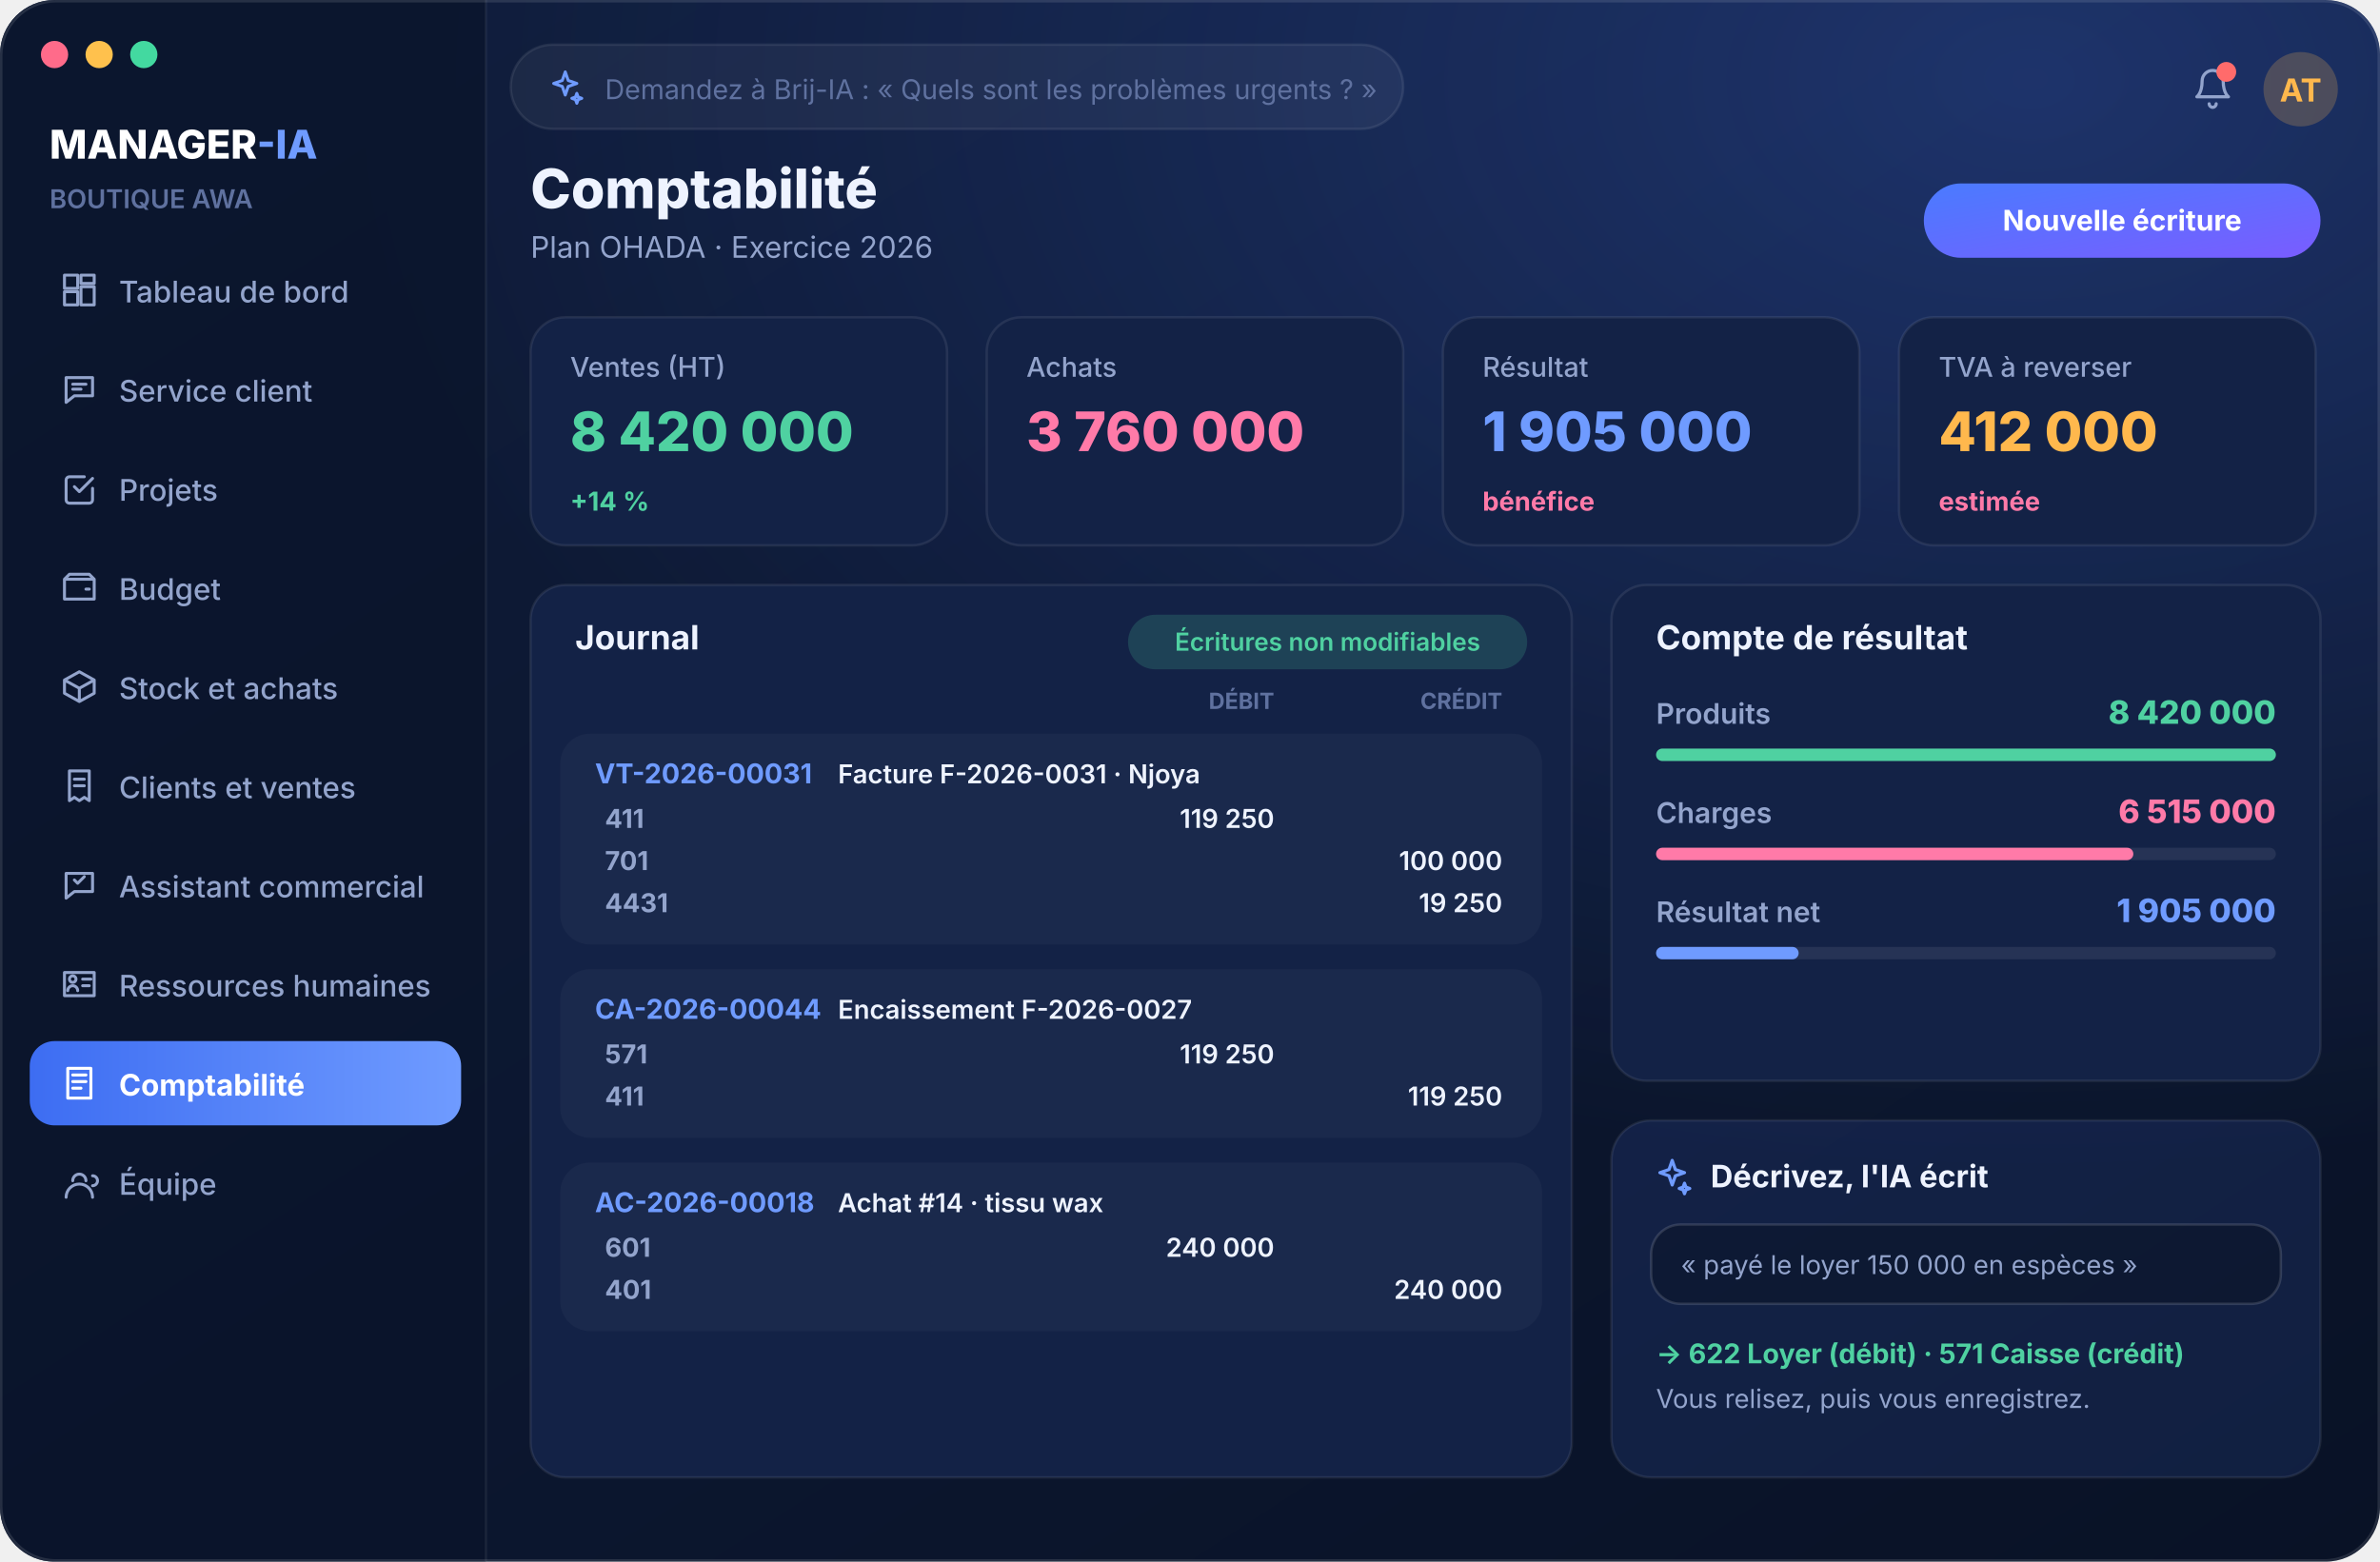
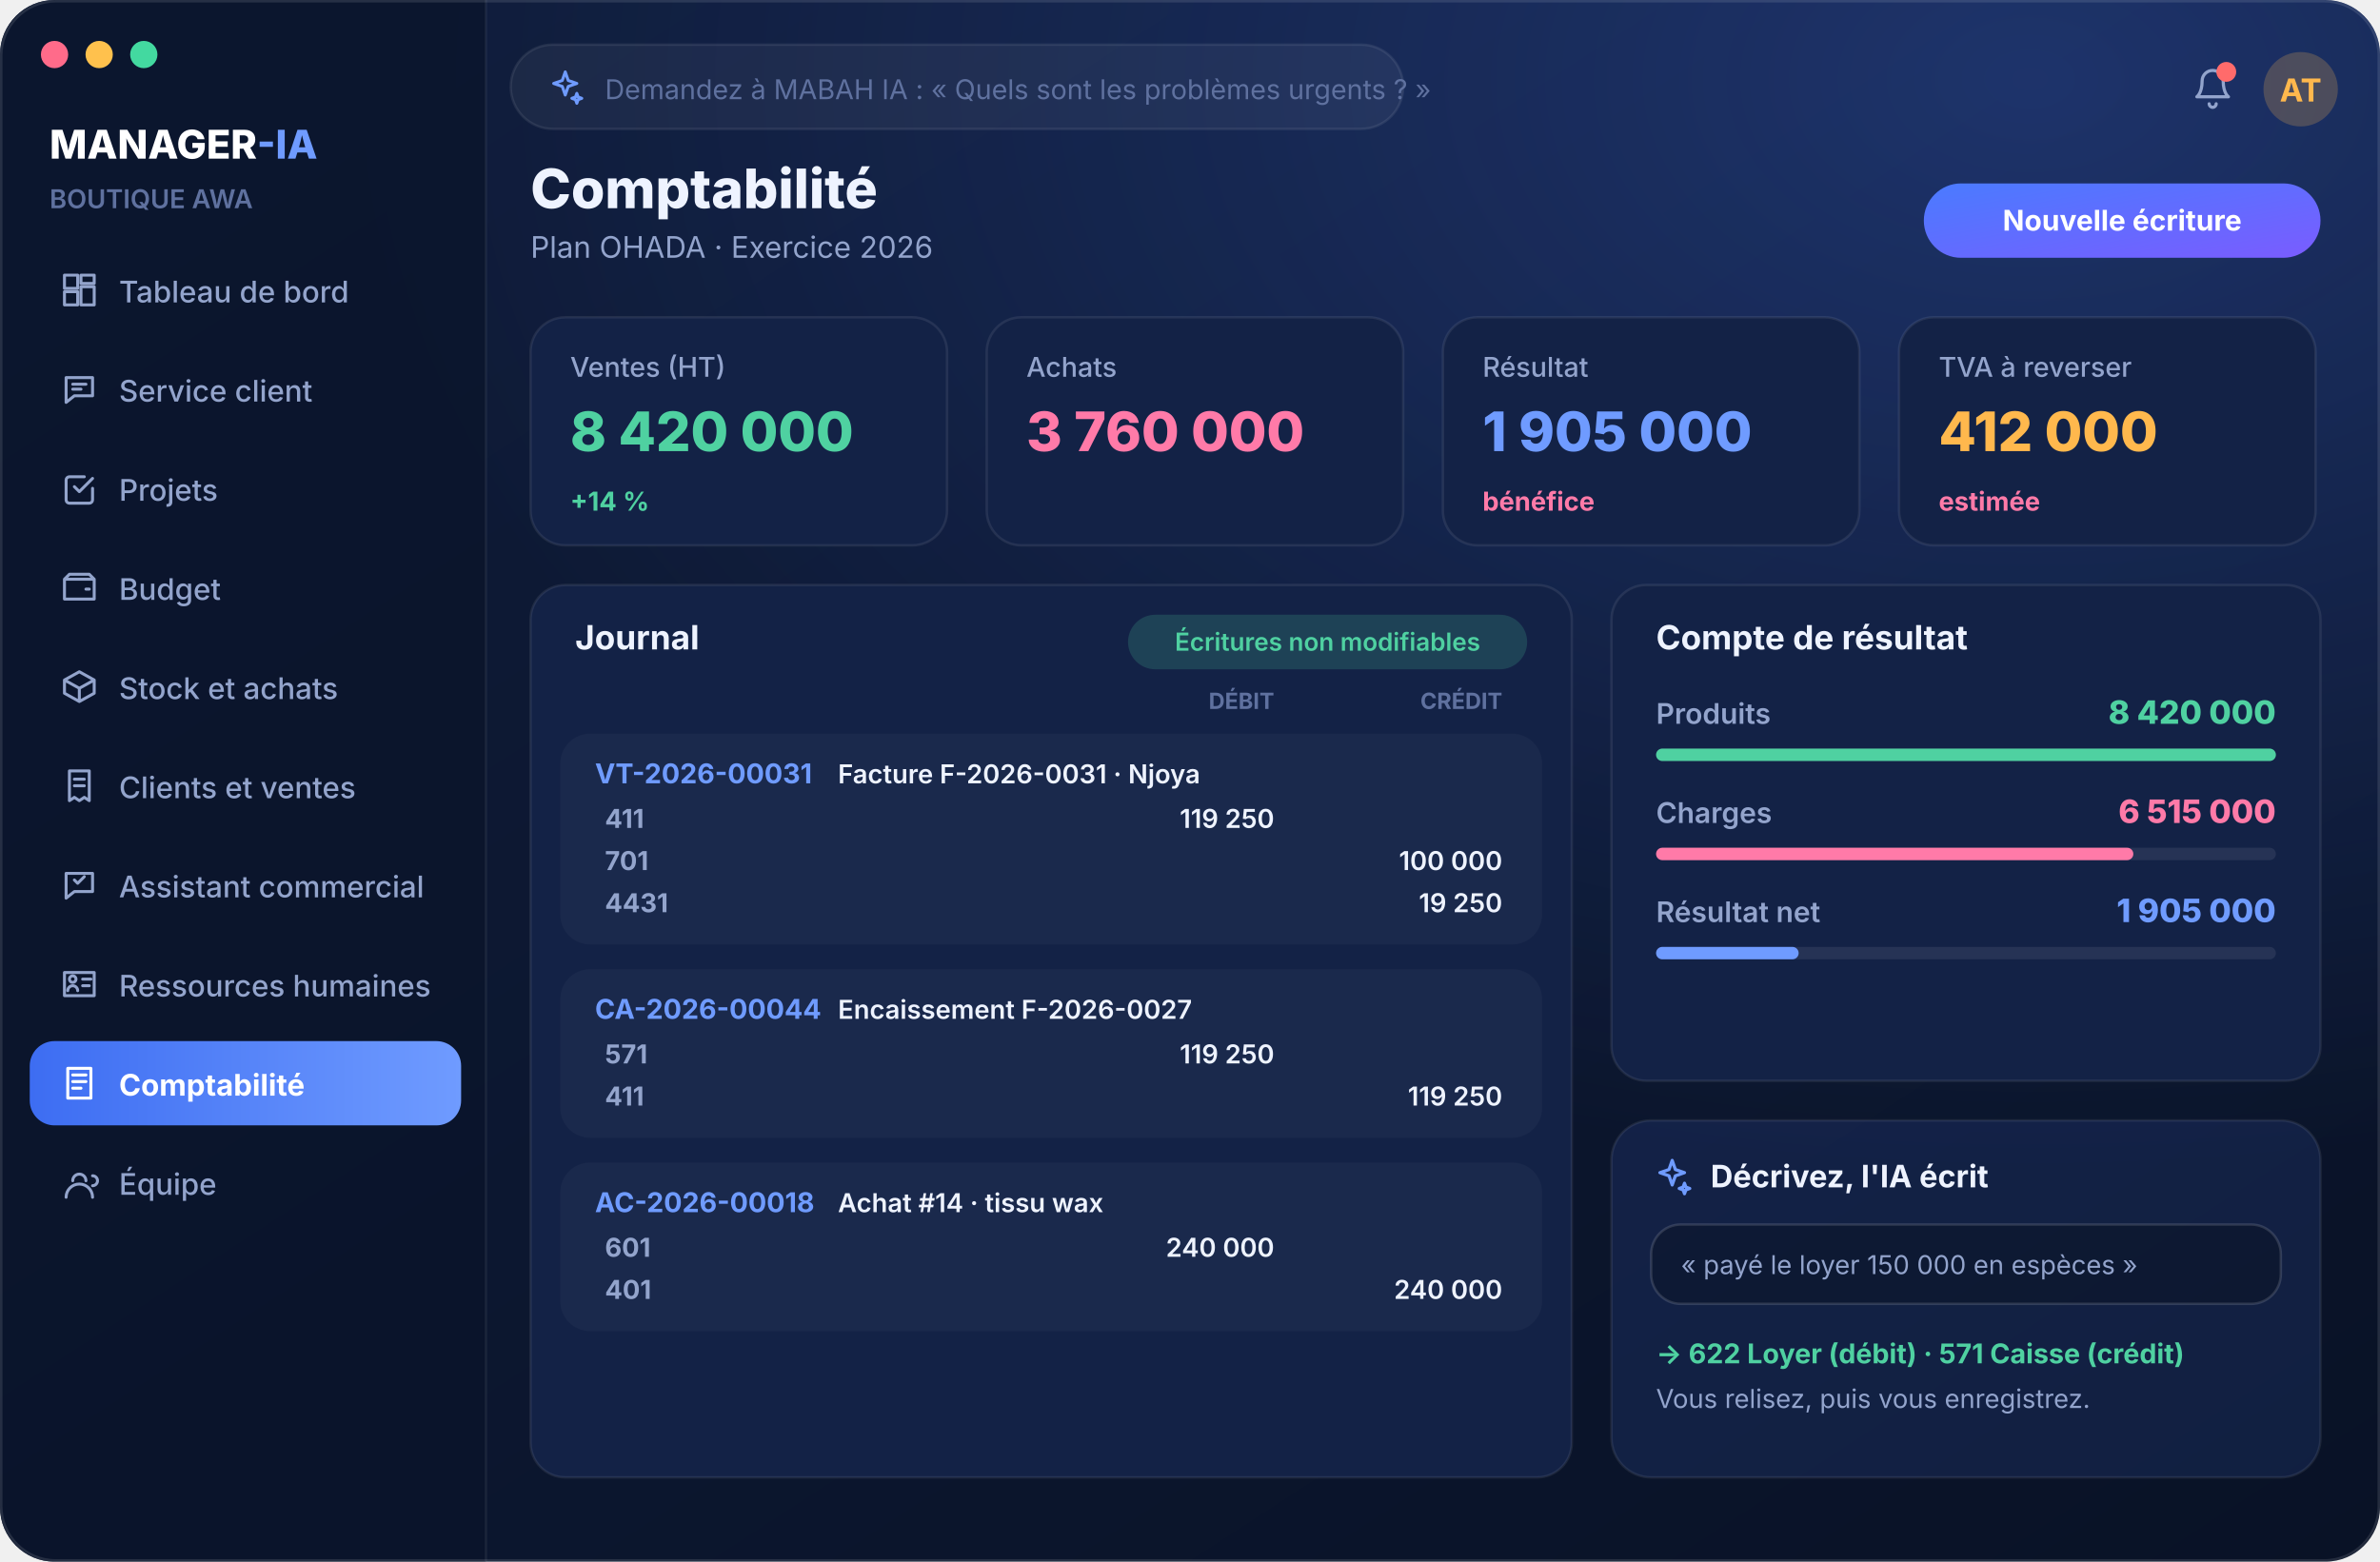
<svg xmlns="http://www.w3.org/2000/svg" viewBox="0 0 960 630" font-family="Inter,'Segoe UI',system-ui,-apple-system,Roboto,Arial,sans-serif" role="img">
  <defs>
    <linearGradient id="gBg" x1="0" y1="0" x2="1" y2="1">
      <stop offset="0" stop-color="#0f1c3a" />
      <stop offset="1" stop-color="#091226" />
    </linearGradient>
    <linearGradient id="gSide" x1="0" y1="0" x2="1" y2="0">
      <stop offset="0" stop-color="#3d6df2" />
      <stop offset="1" stop-color="#6f9bff" />
    </linearGradient>
    <linearGradient id="gBtn" x1="0" y1="0" x2="1" y2="1">
      <stop offset="0" stop-color="#4a7bff" />
      <stop offset="1" stop-color="#7a5cff" />
    </linearGradient>
    <linearGradient id="g1" x1="0" y1="0" x2="0" y2="1">
      <stop offset="0" stop-color="#4fd1a1" stop-opacity=".38" />
      <stop offset="1" stop-color="#4fd1a1" stop-opacity="0" />
    </linearGradient>
    <linearGradient id="g2" x1="0" y1="0" x2="0" y2="1">
      <stop offset="0" stop-color="#6f9bff" stop-opacity=".4" />
      <stop offset="1" stop-color="#6f9bff" stop-opacity="0" />
    </linearGradient>
    <radialGradient id="gGlow" cx=".85" cy=".05" r=".7">
      <stop offset="0" stop-color="#4a7bff" stop-opacity=".28" />
      <stop offset="1" stop-color="#4a7bff" stop-opacity="0" />
    </radialGradient>
    <clipPath id="win">
      <rect x="0" y="0" width="960" height="630" rx="22" />
    </clipPath>
  </defs>
  <g clip-path="url(#win)">
    <rect width="960" height="630" fill="url(#gBg)" />
    <rect width="960" height="630" fill="url(#gGlow)" />
    <rect x="0" y="0" width="196" height="630" fill="#0a1329" opacity=".72" />
    <line x1="196" y1="0" x2="196" y2="630" stroke="#ffffff10" />
    <circle cx="22" cy="22" r="5.5" fill="#ff6b8a" />
    <circle cx="40" cy="22" r="5.5" fill="#ffc14d" />
    <circle cx="58" cy="22" r="5.5" fill="#43d9a0" />
    <text x="20" y="64" font-size="16" font-weight="800" fill="#fff">MANAGER<tspan fill="#6f9bff">-IA</tspan>
    </text>
    <text x="20" y="84" font-size="10.5" fill="#5f719f" font-weight="600">BOUTIQUE AWA</text>
    <path d="M3 3h8v8H3zM13 3h8v5h-8zM13 10h8v11h-8zM3 13h8v8H3z" transform="translate(24 109) scale(0.6666667)" fill="none" stroke="#93a4cc" stroke-width="1.8" stroke-linecap="round" stroke-linejoin="round" />
    <text x="48" y="122" font-size="12" font-weight="500" fill="#93a4cc" text-anchor="start">Tableau de bord</text>
    <path d="M4 5h16v11H9l-5 4zM8 9h8M8 12h5" transform="translate(24 149) scale(0.6666667)" fill="none" stroke="#93a4cc" stroke-width="1.8" stroke-linecap="round" stroke-linejoin="round" />
    <text x="48" y="162" font-size="12" font-weight="500" fill="#93a4cc" text-anchor="start">Service client</text>
    <path d="M9 11l3 3 8-8M20 12v7a2 2 0 01-2 2H6a2 2 0 01-2-2V7a2 2 0 012-2h9" transform="translate(24 189) scale(0.6666667)" fill="none" stroke="#93a4cc" stroke-width="1.8" stroke-linecap="round" stroke-linejoin="round" />
    <text x="48" y="202" font-size="12" font-weight="500" fill="#93a4cc" text-anchor="start">Projets</text>
    <path d="M3 7h18v12H3zM3 7l3-3h12l3 3M16 13h2" transform="translate(24 229) scale(0.6666667)" fill="none" stroke="#93a4cc" stroke-width="1.8" stroke-linecap="round" stroke-linejoin="round" />
    <text x="48" y="242" font-size="12" font-weight="500" fill="#93a4cc" text-anchor="start">Budget</text>
    <path d="M21 8l-9-5-9 5v8l9 5 9-5zM3 8l9 5 9-5M12 13v8" transform="translate(24 269) scale(0.6666667)" fill="none" stroke="#93a4cc" stroke-width="1.8" stroke-linecap="round" stroke-linejoin="round" />
    <text x="48" y="282" font-size="12" font-weight="500" fill="#93a4cc" text-anchor="start">Stock et achats</text>
    <path d="M6 3h12v18l-3-2-3 2-3-2-3 2zM9 8h6M9 12h6" transform="translate(24 309) scale(0.6666667)" fill="none" stroke="#93a4cc" stroke-width="1.8" stroke-linecap="round" stroke-linejoin="round" />
    <text x="48" y="322" font-size="12" font-weight="500" fill="#93a4cc" text-anchor="start">Clients et ventes</text>
    <path d="M4 5h16v11H9l-5 4zM9 9l2 2 4-4" transform="translate(24 349) scale(0.6666667)" fill="none" stroke="#93a4cc" stroke-width="1.8" stroke-linecap="round" stroke-linejoin="round" />
    <text x="48" y="362" font-size="12" font-weight="500" fill="#93a4cc" text-anchor="start">Assistant commercial</text>
    <path d="M3 5h18v14H3zM8 11a2 2 0 100-4 2 2 0 000 4zM5 16a3 3 0 016 0M14 9h5M14 13h4" transform="translate(24 389) scale(0.6666667)" fill="none" stroke="#93a4cc" stroke-width="1.8" stroke-linecap="round" stroke-linejoin="round" />
    <text x="48" y="402" font-size="12" font-weight="500" fill="#93a4cc" text-anchor="start">Ressources humaines</text>
    <rect x="12" y="420" width="174" height="34" rx="10" fill="url(#gSide)" />
    <path d="M5 3h14v18H5zM8 7h8M8 11h8M8 15h5" transform="translate(24 429) scale(0.6666667)" fill="none" stroke="#ffffff" stroke-width="1.8" stroke-linecap="round" stroke-linejoin="round" />
    <text x="48" y="442" font-size="12" font-weight="700" fill="#ffffff" text-anchor="start">Comptabilité</text>
    <path d="M16 11a4 4 0 10-8 0M4 21a8 8 0 0116 0M20 8a3 3 0 010 6" transform="translate(24 469) scale(0.6666667)" fill="none" stroke="#93a4cc" stroke-width="1.8" stroke-linecap="round" stroke-linejoin="round" />
    <text x="48" y="482" font-size="12" font-weight="500" fill="#93a4cc" text-anchor="start">Équipe</text>
    <rect x="206" y="18" width="360" height="34" rx="17" fill="#ffffff0d" stroke="#ffffff14" />
    <path d="M12 3l1.8 5.2L19 10l-5.2 1.8L12 17l-1.8-5.2L5 10l5.2-1.8zM19 16l.8 2.2L22 19l-2.2.8L19 22l-.8-2.2L16 19l2.2-.8z" transform="translate(220 27) scale(0.6666667)" fill="none" stroke="#6f9bff" stroke-width="1.8" stroke-linecap="round" stroke-linejoin="round" />
-     <text x="244" y="40" font-size="11" font-weight="400" fill="#5f719f" text-anchor="start">Demandez à Brij-IA : « Quels sont les problèmes urgents ? »</text>
+     <text x="244" y="40" font-size="11" font-weight="400" fill="#5f719f" text-anchor="start">Demandez à MABAH IA : « Quels sont les problèmes urgents ? »</text>
    <path d="M6 8a6 6 0 1112 0c0 7 3 9 3 9H3s3-2 3-9M10 21a2 2 0 004 0" transform="translate(884 27) scale(0.7083333)" fill="none" stroke="#93a4cc" stroke-width="1.8" stroke-linecap="round" stroke-linejoin="round" />
    <circle cx="898" cy="29" r="4" fill="#ff6b6b" />
    <circle cx="928" cy="36" r="15" fill="#ffb84d" opacity=".22" />
    <text x="928" y="40.95" font-size="12.75" font-weight="700" fill="#ffb84d" text-anchor="middle">AT</text>
    <text x="214" y="84" font-size="22" font-weight="800" fill="#eef3ff" text-anchor="start">Comptabilité</text>
    <text x="214" y="104" font-size="12" font-weight="400" fill="#93a4cc" text-anchor="start">Plan OHADA · Exercice 2026</text>
    <rect x="776" y="74" width="160" height="30" rx="15.0" fill="url(#gBtn)" />
    <text x="856.0" y="93.025" font-size="11.5" font-weight="700" fill="#fff" text-anchor="middle">Nouvelle écriture</text>
    <rect x="214" y="128" width="168" height="92" rx="14" fill="#132246" stroke="#ffffff14" />
    <text x="230" y="152" font-size="11" font-weight="500" fill="#93a4cc" text-anchor="start">Ventes (HT)</text>
    <text x="230" y="182" font-size="22" font-weight="800" fill="#4fd1a1" text-anchor="start">8 420 000</text>
    <text x="230" y="206" font-size="10.5" font-weight="700" fill="#4fd1a1" text-anchor="start">+14 %</text>
    <rect x="398" y="128" width="168" height="92" rx="14" fill="#132246" stroke="#ffffff14" />
    <text x="414" y="152" font-size="11" font-weight="500" fill="#93a4cc" text-anchor="start">Achats</text>
    <text x="414" y="182" font-size="22" font-weight="800" fill="#ff7aa8" text-anchor="start">3 760 000</text>
    <rect x="582" y="128" width="168" height="92" rx="14" fill="#132246" stroke="#ffffff14" />
    <text x="598" y="152" font-size="11" font-weight="500" fill="#93a4cc" text-anchor="start">Résultat</text>
    <text x="598" y="182" font-size="22" font-weight="800" fill="#6f9bff" text-anchor="start">1 905 000</text>
    <text x="598" y="206" font-size="10.5" font-weight="700" fill="#ff7aa8" text-anchor="start">bénéfice</text>
    <rect x="766" y="128" width="168" height="92" rx="14" fill="#132246" stroke="#ffffff14" />
    <text x="782" y="152" font-size="11" font-weight="500" fill="#93a4cc" text-anchor="start">TVA à reverser</text>
    <text x="782" y="182" font-size="22" font-weight="800" fill="#ffb84d" text-anchor="start">412 000</text>
    <text x="782" y="206" font-size="10.5" font-weight="700" fill="#ff7aa8" text-anchor="start">estimée</text>
    <rect x="214" y="236" width="420" height="360" rx="14" fill="#132246" stroke="#ffffff14" />
    <text x="232" y="262" font-size="13.5" font-weight="700" fill="#eef3ff" text-anchor="start">Journal</text>
    <rect x="455" y="248" width="161" height="22" rx="11.0" fill="#4fd1a1" opacity="0.18" />
    <text x="535.5" y="262.5" font-size="10" font-weight="600" fill="#4fd1a1" text-anchor="middle">Écritures non modifiables</text>
    <text x="514" y="286" font-size="9" font-weight="700" fill="#5f719f" text-anchor="end">DÉBIT</text>
    <text x="606" y="286" font-size="9" font-weight="700" fill="#5f719f" text-anchor="end">CRÉDIT</text>
    <rect x="226" y="296" width="396" height="85" rx="12" fill="#ffffff08" />
    <text x="240" y="316" font-size="11" font-weight="700" fill="#6f9bff" text-anchor="start">VT-2026-00031</text>
    <text x="338" y="316" font-size="10.5" font-weight="600" fill="#eef3ff" text-anchor="start">Facture F-2026-0031 · Njoya</text>
    <text x="244" y="334" font-size="10.5" font-weight="700" fill="#93a4cc" text-anchor="start">411</text>
    <text x="514" y="334" font-size="10.5" font-weight="600" fill="#eef3ff" text-anchor="end">119 250</text>
    <text x="606" y="334" font-size="10.5" font-weight="600" fill="#eef3ff" text-anchor="end" />
    <text x="244" y="351" font-size="10.5" font-weight="700" fill="#93a4cc" text-anchor="start">701</text>
    <text x="514" y="351" font-size="10.5" font-weight="600" fill="#eef3ff" text-anchor="end" />
    <text x="606" y="351" font-size="10.5" font-weight="600" fill="#eef3ff" text-anchor="end">100 000</text>
    <text x="244" y="368" font-size="10.5" font-weight="700" fill="#93a4cc" text-anchor="start">4431</text>
    <text x="514" y="368" font-size="10.5" font-weight="600" fill="#eef3ff" text-anchor="end" />
    <text x="606" y="368" font-size="10.5" font-weight="600" fill="#eef3ff" text-anchor="end">19 250</text>
    <rect x="226" y="391" width="396" height="68" rx="12" fill="#ffffff08" />
    <text x="240" y="411" font-size="11" font-weight="700" fill="#6f9bff" text-anchor="start">CA-2026-00044</text>
    <text x="338" y="411" font-size="10.5" font-weight="600" fill="#eef3ff" text-anchor="start">Encaissement F-2026-0027</text>
    <text x="244" y="429" font-size="10.5" font-weight="700" fill="#93a4cc" text-anchor="start">571</text>
    <text x="514" y="429" font-size="10.5" font-weight="600" fill="#eef3ff" text-anchor="end">119 250</text>
    <text x="606" y="429" font-size="10.5" font-weight="600" fill="#eef3ff" text-anchor="end" />
    <text x="244" y="446" font-size="10.5" font-weight="700" fill="#93a4cc" text-anchor="start">411</text>
    <text x="514" y="446" font-size="10.5" font-weight="600" fill="#eef3ff" text-anchor="end" />
    <text x="606" y="446" font-size="10.5" font-weight="600" fill="#eef3ff" text-anchor="end">119 250</text>
    <rect x="226" y="469" width="396" height="68" rx="12" fill="#ffffff08" />
    <text x="240" y="489" font-size="11" font-weight="700" fill="#6f9bff" text-anchor="start">AC-2026-00018</text>
    <text x="338" y="489" font-size="10.5" font-weight="600" fill="#eef3ff" text-anchor="start">Achat #14 · tissu wax</text>
    <text x="244" y="507" font-size="10.5" font-weight="700" fill="#93a4cc" text-anchor="start">601</text>
    <text x="514" y="507" font-size="10.5" font-weight="600" fill="#eef3ff" text-anchor="end">240 000</text>
    <text x="606" y="507" font-size="10.5" font-weight="600" fill="#eef3ff" text-anchor="end" />
    <text x="244" y="524" font-size="10.5" font-weight="700" fill="#93a4cc" text-anchor="start">401</text>
    <text x="514" y="524" font-size="10.5" font-weight="600" fill="#eef3ff" text-anchor="end" />
    <text x="606" y="524" font-size="10.5" font-weight="600" fill="#eef3ff" text-anchor="end">240 000</text>
    <rect x="650" y="236" width="286" height="200" rx="14" fill="#132246" stroke="#ffffff14" />
    <text x="668" y="262" font-size="13.5" font-weight="700" fill="#eef3ff" text-anchor="start">Compte de résultat</text>
    <text x="668" y="292" font-size="11.5" font-weight="600" fill="#93a4cc" text-anchor="start">Produits</text>
    <text x="918" y="292" font-size="13" font-weight="800" fill="#4fd1a1" text-anchor="end">8 420 000</text>
    <rect x="668" y="302" width="250" height="5" rx="2.5" fill="#ffffff14" />
    <rect x="668" y="302" width="250.0" height="5" rx="2.5" fill="#4fd1a1" />
    <text x="668" y="332" font-size="11.5" font-weight="600" fill="#93a4cc" text-anchor="start">Charges</text>
    <text x="918" y="332" font-size="13" font-weight="800" fill="#ff7aa8" text-anchor="end">6 515 000</text>
    <rect x="668" y="342" width="250" height="5" rx="2.5" fill="#ffffff14" />
    <rect x="668" y="342" width="192.5" height="5" rx="2.5" fill="#ff7aa8" />
    <text x="668" y="372" font-size="11.5" font-weight="600" fill="#93a4cc" text-anchor="start">Résultat net</text>
    <text x="918" y="372" font-size="13" font-weight="800" fill="#6f9bff" text-anchor="end">1 905 000</text>
    <rect x="668" y="382" width="250" height="5" rx="2.5" fill="#ffffff14" />
    <rect x="668" y="382" width="57.5" height="5" rx="2.5" fill="#6f9bff" />
    <rect x="650" y="452" width="286" height="144" rx="16" fill="#4a7bff1f" stroke="#ffffff14" />
    <path d="M12 3l1.8 5.2L19 10l-5.2 1.8L12 17l-1.8-5.2L5 10l5.2-1.8zM19 16l.8 2.2L22 19l-2.2.8L19 22l-.8-2.2L16 19l2.2-.8z" transform="translate(666 466) scale(0.7083333)" fill="none" stroke="#6f9bff" stroke-width="1.8" stroke-linecap="round" stroke-linejoin="round" />
    <text x="690" y="479" font-size="12.5" font-weight="700" fill="#eef3ff" text-anchor="start">Décrivez, l'IA écrit</text>
    <rect x="666" y="494" width="254" height="32" rx="12" fill="#00000040" stroke="#ffffff22" />
    <text x="678" y="514" font-size="10.5" font-weight="400" fill="#93a4cc" text-anchor="start">« payé le loyer 150 000 en espèces »</text>
    <text x="668" y="550" font-size="11" font-weight="700" fill="#4fd1a1" text-anchor="start">→ 622 Loyer (débit) · 571 Caisse (crédit)</text>
    <text x="668" y="568" font-size="10.5" font-weight="400" fill="#93a4cc" text-anchor="start">Vous relisez, puis vous enregistrez.</text>
  </g>
  <rect x=".5" y=".5" width="959" height="629" rx="22" fill="none" stroke="#ffffff1c" />
</svg>
